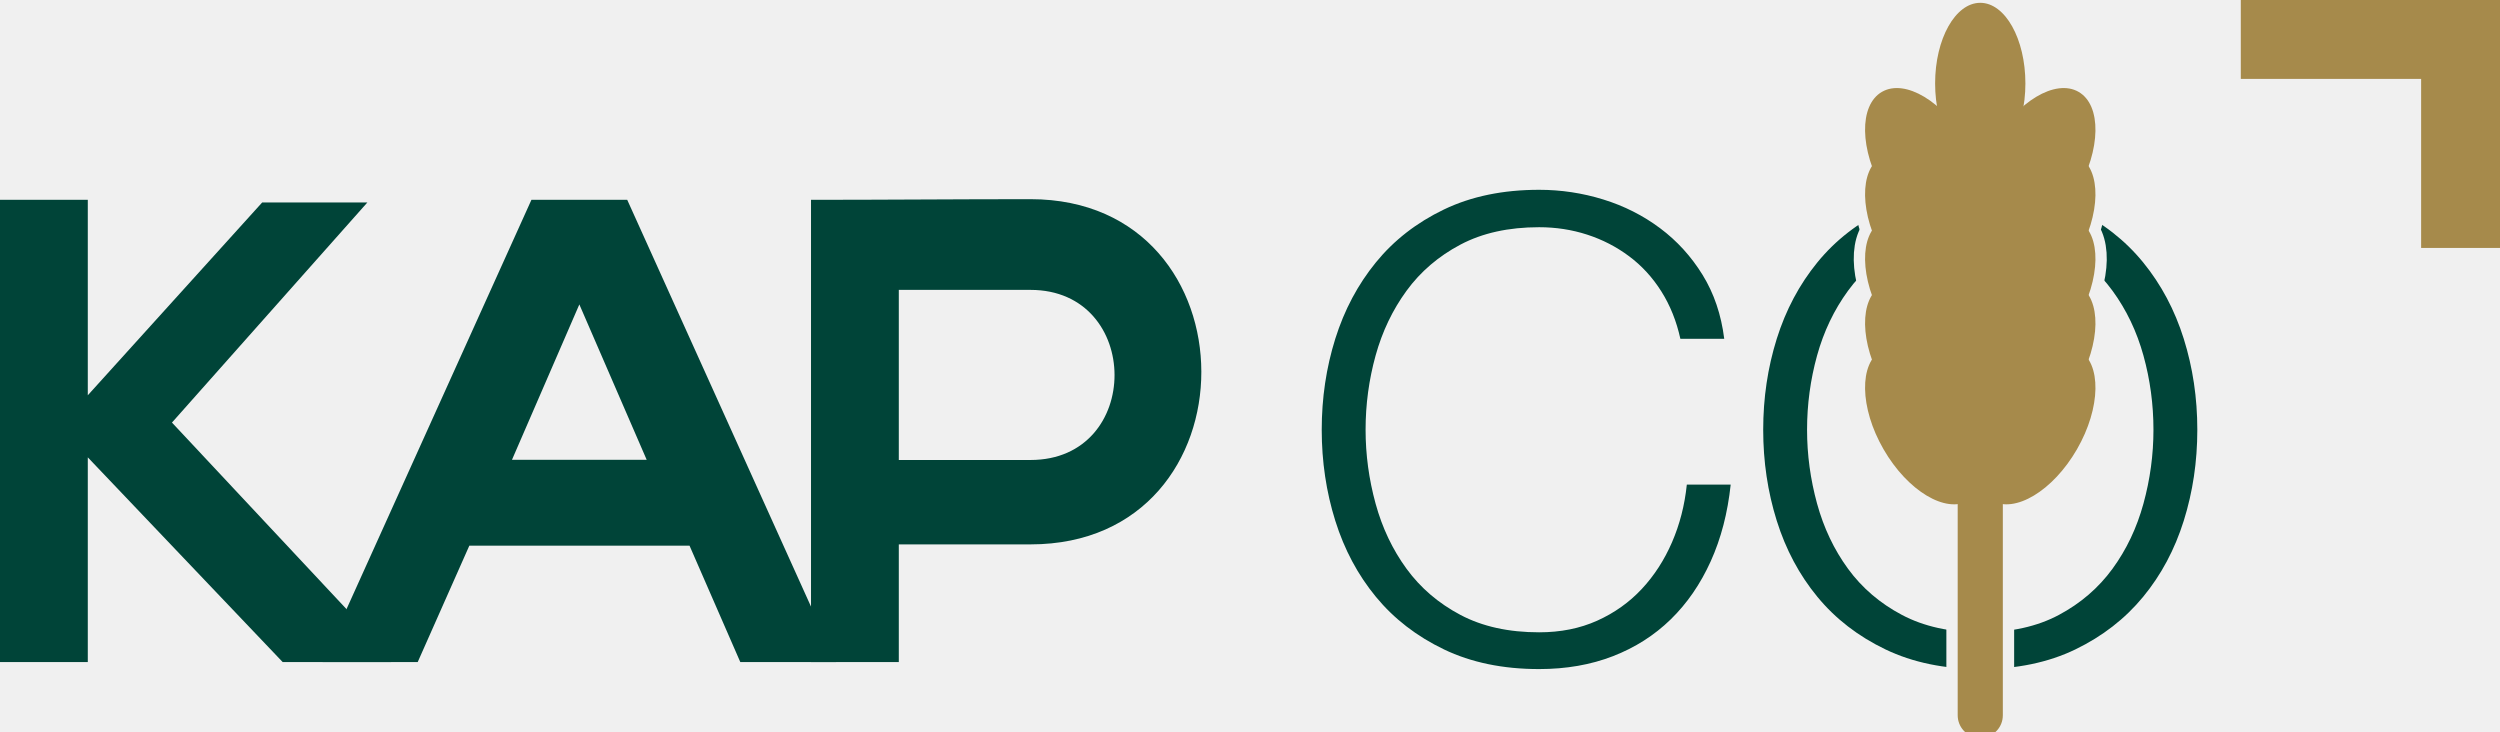
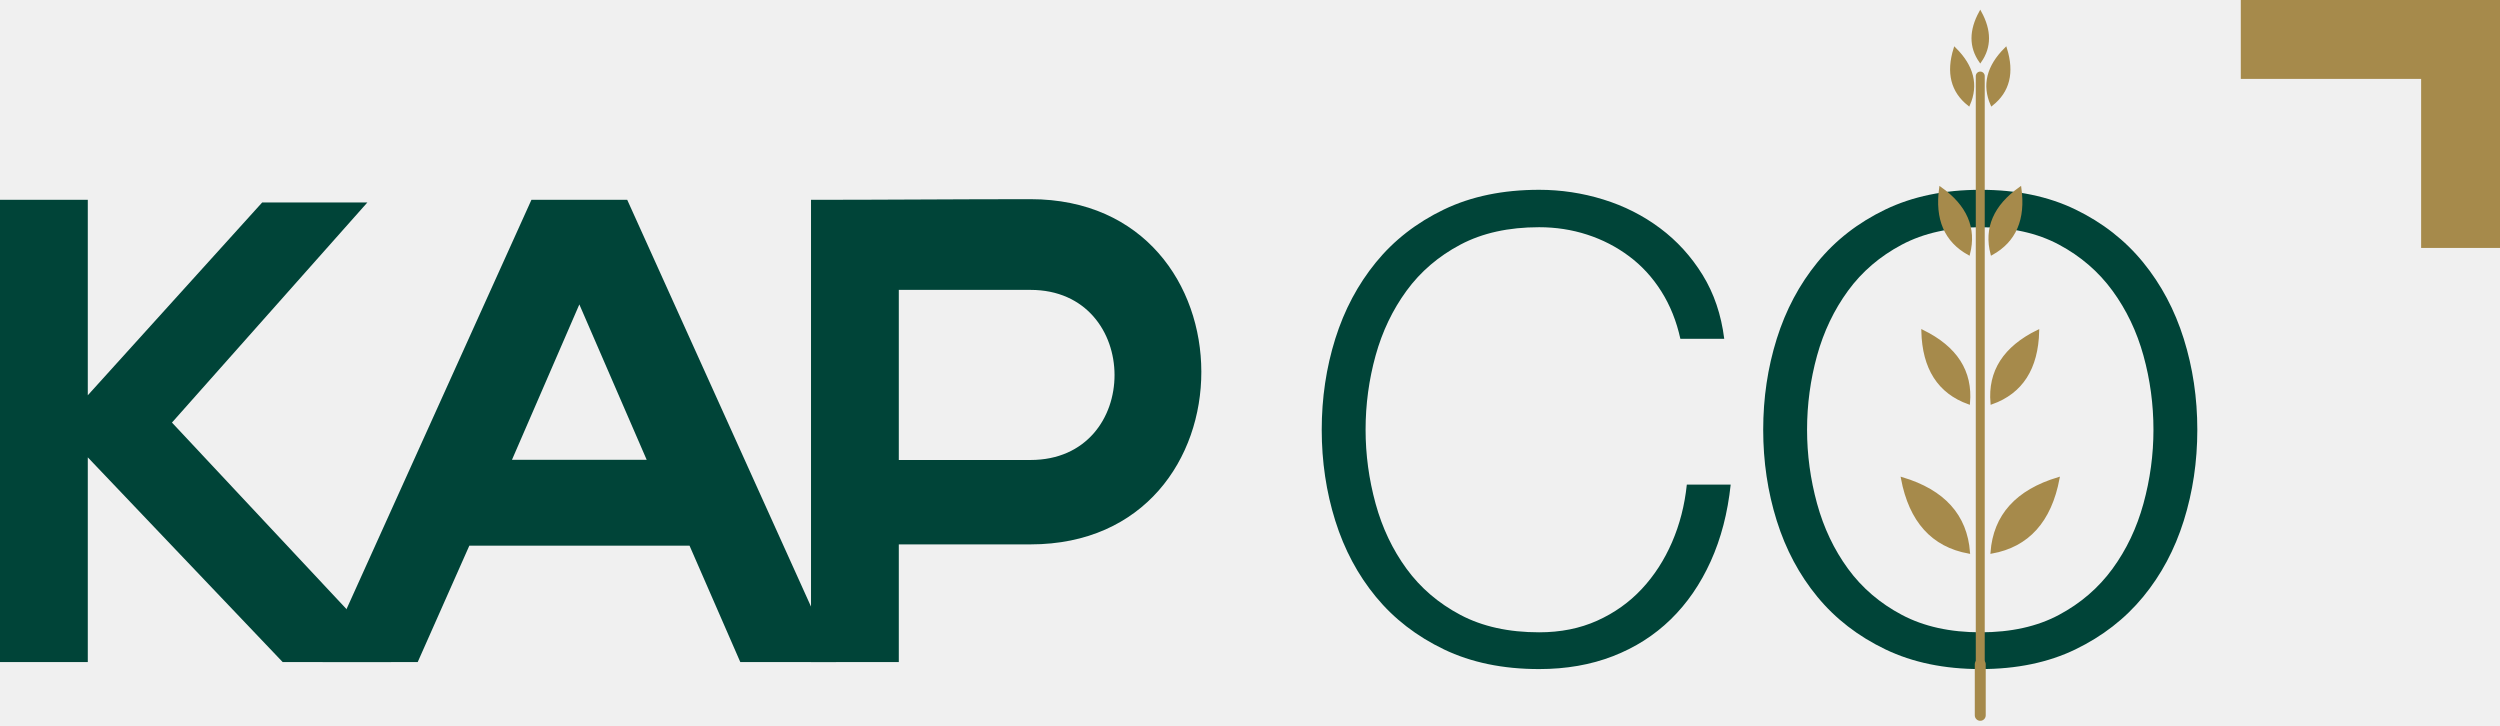
- <svg xmlns="http://www.w3.org/2000/svg" viewBox="0 0 994.10 290.94" role="img" aria-label="KAP CO">
+ <svg xmlns="http://www.w3.org/2000/svg" viewBox="0 0 994.10 288.44" role="img" aria-label="KAP CO">
  <g transform="translate(0.00 0.00)">
-     <mask id="o-cut" maskUnits="userSpaceOnUse" x="0" y="0" width="994" height="291">
-       <rect width="994" height="291" fill="#fff" />
-       <g transform="translate(787.43 284.44)" fill="#000" stroke-linecap="round">
-         <line x1="0" y1="0" x2="0" y2="-224.35" stroke="#000" stroke-width="26.95" />
-         <ellipse cx="-21.79" cy="-115.38" rx="19.23" ry="34.61" transform="rotate(-30 -21.79 -115.38)" stroke="#000" stroke-width="9.00" />
-         <ellipse cx="21.79" cy="-115.38" rx="19.23" ry="34.61" transform="rotate(30 21.79 -115.38)" stroke="#000" stroke-width="9.00" />
-         <ellipse cx="-21.79" cy="-141.02" rx="19.23" ry="34.61" transform="rotate(-30 -21.79 -141.02)" stroke="#000" stroke-width="9.00" />
-         <ellipse cx="21.79" cy="-141.02" rx="19.23" ry="34.61" transform="rotate(30 21.79 -141.02)" stroke="#000" stroke-width="9.00" />
-         <ellipse cx="-21.79" cy="-166.66" rx="19.23" ry="34.61" transform="rotate(-30 -21.79 -166.66)" stroke="#000" stroke-width="9.00" />
-         <ellipse cx="21.79" cy="-166.66" rx="19.23" ry="34.61" transform="rotate(30 21.79 -166.66)" stroke="#000" stroke-width="9.00" />
-         <ellipse cx="-21.79" cy="-192.30" rx="19.23" ry="34.61" transform="rotate(-30 -21.79 -192.30)" stroke="#000" stroke-width="9.00" />
-         <ellipse cx="21.79" cy="-192.30" rx="19.23" ry="34.61" transform="rotate(30 21.79 -192.30)" stroke="#000" stroke-width="9.00" />
-         <ellipse cx="-21.79" cy="-217.94" rx="19.23" ry="34.61" transform="rotate(-30 -21.79 -217.94)" stroke="#000" stroke-width="9.00" />
-         <ellipse cx="21.79" cy="-217.94" rx="19.23" ry="34.61" transform="rotate(30 21.79 -217.94)" stroke="#000" stroke-width="9.00" />
-         <ellipse cx="0" cy="-251.27" rx="17.95" ry="32.05" stroke="#000" stroke-width="9.00" />
-       </g>
-     </mask>
    <path fill="#004438" d="M-0.00 79.46 L-0.00 263.26 L34.91 263.26 L34.91 181.86 L112.40 263.26 L155.51 263.26 L155.51 261.16 L68.38 168.03 L146.07 80.52 L104.24 80.52 L34.91 157.18 L34.91 79.46 L-0.00 79.46 Z" />
    <path fill="#004438" d="M230.37 121.05 L257.15 182.84 L203.58 182.84 L230.37 121.05 M294.37 263.26 L332.45 263.26 L249.41 79.46 L211.32 79.46 L128.28 263.26 L166.10 263.26 L186.63 216.97 L274.18 216.97 L294.37 263.26 Z" />
    <path fill="#004438" d="M357.40 182.91 L409.77 182.91 C454.46 182.91 454.19 115.27 409.77 115.27 L357.40 115.27 L357.40 182.91 M409.77 216.47 L357.40 216.47 L357.40 263.26 L322.49 263.26 L322.49 79.46 C351.58 79.46 380.67 79.20 409.77 79.20 C500.21 79.20 500.48 216.47 409.77 216.47 Z" />
    <path fill="#004438" d="M668.183 134.724H685.625Q683.83 120.36 677.032 109.33Q670.235 98.301 660.104 90.734Q649.972 83.167 637.532 79.32Q625.091 75.473 612.01 75.473Q590.464 75.473 574.176 83.296Q557.889 91.119 547.116 104.329Q536.343 117.538 530.956 134.724Q525.57 151.909 525.57 170.89Q525.57 189.871 530.956 207.056Q536.343 224.242 547.116 237.323Q557.889 250.405 574.176 258.228Q590.464 266.051 612.01 266.051Q628.169 266.051 641.379 260.921Q654.589 255.791 664.336 246.301Q674.083 236.81 680.239 223.216Q686.395 209.621 688.19 192.692H670.748Q669.466 205.004 664.849 215.649Q660.232 226.294 652.793 234.245Q645.355 242.197 635.095 246.814Q624.835 251.431 612.01 251.431Q593.799 251.431 580.717 244.505Q567.636 237.58 559.3 226.165Q550.963 214.751 546.988 200.259Q543.012 185.767 543.012 170.89Q543.012 155.757 546.988 141.393Q550.963 127.029 559.3 115.615Q567.636 104.2 580.717 97.275Q593.799 90.349 612.01 90.349Q622.013 90.349 631.119 93.299Q640.225 96.249 647.792 101.892Q655.358 107.535 660.617 115.871Q665.875 124.207 668.183 134.724Z" />
-     <path fill="#004438" d="M718.561 170.89Q718.561 155.757 722.537 141.393Q726.512 127.029 734.849 115.615Q743.185 104.2 756.266 97.275Q769.348 90.349 787.559 90.349Q805.77 90.349 818.724 97.275Q831.677 104.2 840.013 115.615Q848.349 127.029 852.325 141.393Q856.301 155.757 856.301 170.89Q856.301 185.767 852.325 200.259Q848.349 214.751 840.013 226.165Q831.677 237.58 818.724 244.505Q805.77 251.431 787.559 251.431Q769.348 251.431 756.266 244.505Q743.185 237.58 734.849 226.165Q726.512 214.751 722.537 200.259Q718.561 185.767 718.561 170.89ZM701.119 170.89Q701.119 189.871 706.505 207.056Q711.892 224.242 722.665 237.323Q733.438 250.405 749.726 258.228Q766.013 266.051 787.559 266.051Q809.105 266.051 825.264 258.228Q841.424 250.405 852.197 237.323Q862.97 224.242 868.356 207.056Q873.743 189.871 873.743 170.89Q873.743 151.909 868.356 134.724Q862.97 117.538 852.197 104.329Q841.424 91.119 825.264 83.296Q809.105 75.473 787.559 75.473Q766.013 75.473 749.726 83.296Q733.438 91.119 722.665 104.329Q711.892 117.538 706.505 134.724Q701.119 151.909 701.119 170.89Z" mask="url(#o-cut)" />
+     <path fill="#004438" d="M718.561 170.89Q718.561 155.757 722.537 141.393Q726.512 127.029 734.849 115.615Q743.185 104.2 756.266 97.275Q769.348 90.349 787.559 90.349Q805.77 90.349 818.724 97.275Q831.677 104.2 840.013 115.615Q848.349 127.029 852.325 141.393Q856.301 155.757 856.301 170.89Q856.301 185.767 852.325 200.259Q848.349 214.751 840.013 226.165Q831.677 237.58 818.724 244.505Q805.77 251.431 787.559 251.431Q769.348 251.431 756.266 244.505Q743.185 237.58 734.849 226.165Q726.512 214.751 722.537 200.259Q718.561 185.767 718.561 170.89ZM701.119 170.89Q701.119 189.871 706.505 207.056Q711.892 224.242 722.665 237.323Q733.438 250.405 749.726 258.228Q766.013 266.051 787.559 266.051Q809.105 266.051 825.264 258.228Q841.424 250.405 852.197 237.323Q862.97 224.242 868.356 207.056Q873.743 189.871 873.743 170.89Q873.743 151.909 868.356 134.724Q862.97 117.538 852.197 104.329Q841.424 91.119 825.264 83.296Q809.105 75.473 787.559 75.473Q766.013 75.473 749.726 83.296Q733.438 91.119 722.665 104.329Q711.892 117.538 706.505 134.724Q701.119 151.909 701.119 170.89Z" />
    <path fill="#a68a4b" d="M891.03 -0.00 L891.03 31.37 L962.74 31.37 L962.74 98.59 L994.11 98.59 L994.11 -0.00 L891.03 -0.00 Z" />
-     <g transform="translate(787.43 284.44)" fill="#a68a4b" stroke-linecap="round">
-       <line x1="0" y1="0" x2="0" y2="-224.35" stroke="#a68a4b" stroke-width="17.95" />
-       <ellipse cx="-21.79" cy="-115.38" rx="19.23" ry="34.61" transform="rotate(-30 -21.79 -115.38)" stroke="none" />
-       <ellipse cx="21.79" cy="-115.38" rx="19.23" ry="34.61" transform="rotate(30 21.79 -115.38)" stroke="none" />
-       <ellipse cx="-21.79" cy="-141.02" rx="19.23" ry="34.61" transform="rotate(-30 -21.79 -141.02)" stroke="none" />
-       <ellipse cx="21.79" cy="-141.02" rx="19.23" ry="34.61" transform="rotate(30 21.79 -141.02)" stroke="none" />
-       <ellipse cx="-21.79" cy="-166.66" rx="19.23" ry="34.61" transform="rotate(-30 -21.79 -166.66)" stroke="none" />
-       <ellipse cx="21.79" cy="-166.66" rx="19.23" ry="34.61" transform="rotate(30 21.79 -166.66)" stroke="none" />
-       <ellipse cx="-21.79" cy="-192.30" rx="19.23" ry="34.61" transform="rotate(-30 -21.79 -192.30)" stroke="none" />
-       <ellipse cx="21.79" cy="-192.30" rx="19.23" ry="34.61" transform="rotate(30 21.79 -192.30)" stroke="none" />
-       <ellipse cx="-21.79" cy="-217.94" rx="19.23" ry="34.61" transform="rotate(-30 -21.79 -217.94)" stroke="none" />
-       <ellipse cx="21.79" cy="-217.94" rx="19.23" ry="34.61" transform="rotate(30 21.79 -217.94)" stroke="none" />
-       <ellipse cx="0" cy="-251.27" rx="17.95" ry="32.05" stroke="none" />
+     <g transform="translate(787.43 264.15)" fill="#a68a4b" stroke="#a68a4b" stroke-linecap="round">
+       <g transform="translate(-4.57,-44.51) rotate(-42.00)">
+         <path d="M0,0 Q13.45,-17.41 0,-39.56 Q-13.45,-17.41 0,0 Z" />
+       </g>
+       <g transform="translate(4.57,-44.51) rotate(42.00)">
+         <path d="M0,0 Q13.45,-17.41 0,-39.56 Q-13.45,-17.41 0,0 Z" />
+       </g>
+       <g transform="translate(-4.57,-103.86) rotate(-32.67)">
+         <path d="M0,0 Q11.57,-14.97 0,-34.03 Q-11.57,-14.97 0,0 Z" />
+       </g>
+       <g transform="translate(4.57,-103.86) rotate(32.67)">
+         <path d="M0,0 Q11.57,-14.97 0,-34.03 Q-11.57,-14.97 0,0 Z" />
+       </g>
+       <g transform="translate(-4.57,-163.20) rotate(-23.33)">
+         <path d="M0,0 Q9.69,-12.53 0,-28.49 Q-9.69,-12.53 0,0 Z" />
+       </g>
+       <g transform="translate(4.57,-163.20) rotate(23.33)">
+         <path d="M0,0 Q9.69,-12.53 0,-28.49 Q-9.69,-12.53 0,0 Z" />
+       </g>
+       <g transform="translate(-4.57,-222.55) rotate(-14.00)">
+         <path d="M0,0 Q7.80,-10.10 0,-22.95 Q-7.80,-10.10 0,0 Z" />
+       </g>
+       <g transform="translate(4.57,-222.55) rotate(14.00)">
+         <path d="M0,0 Q7.80,-10.10 0,-22.95 Q-7.80,-10.10 0,0 Z" />
+       </g>
+       <g transform="translate(0,-239.76)">
+         <path d="M0,0 Q5.97,-8.58 0,-19.51 Q-5.97,-8.58 0,0 Z" />
+       </g>
+       <line x1="0" y1="0" x2="0" y2="20.29" stroke-width="4.35" />
+       <line x1="0" y1="-233.91" x2="0" y2="0" stroke-width="3.56" />
    </g>
  </g>
</svg>
